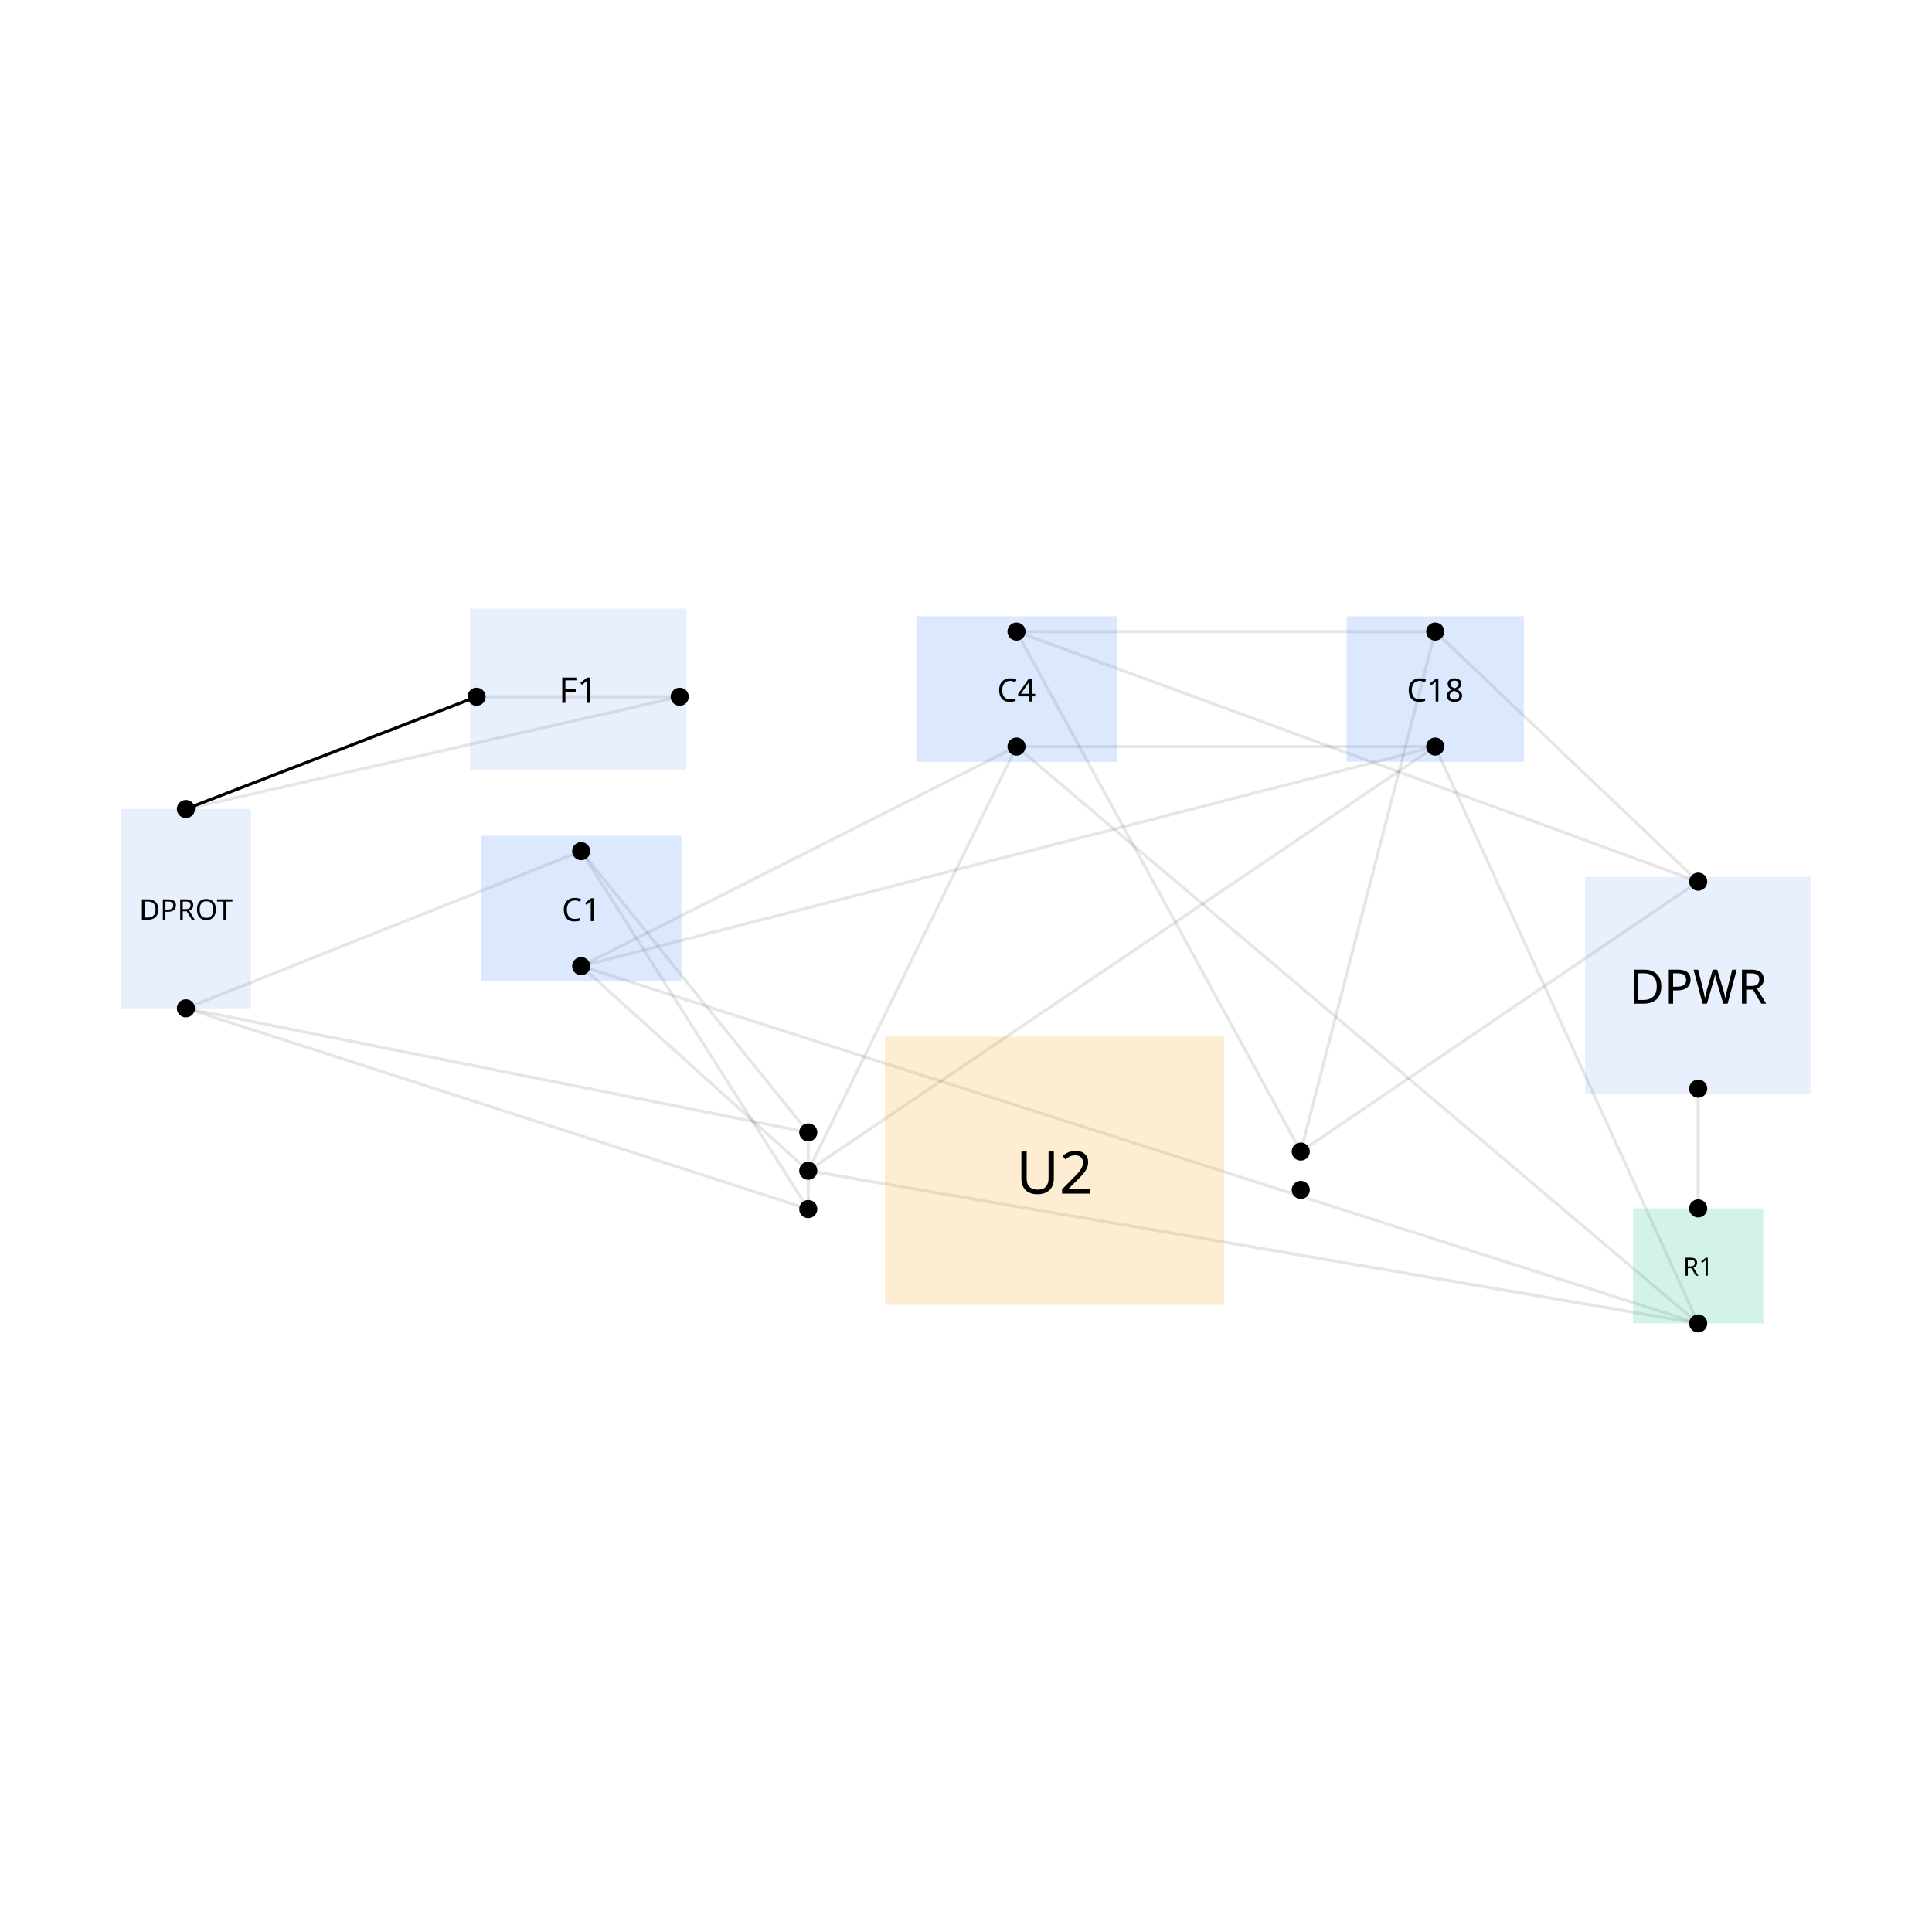
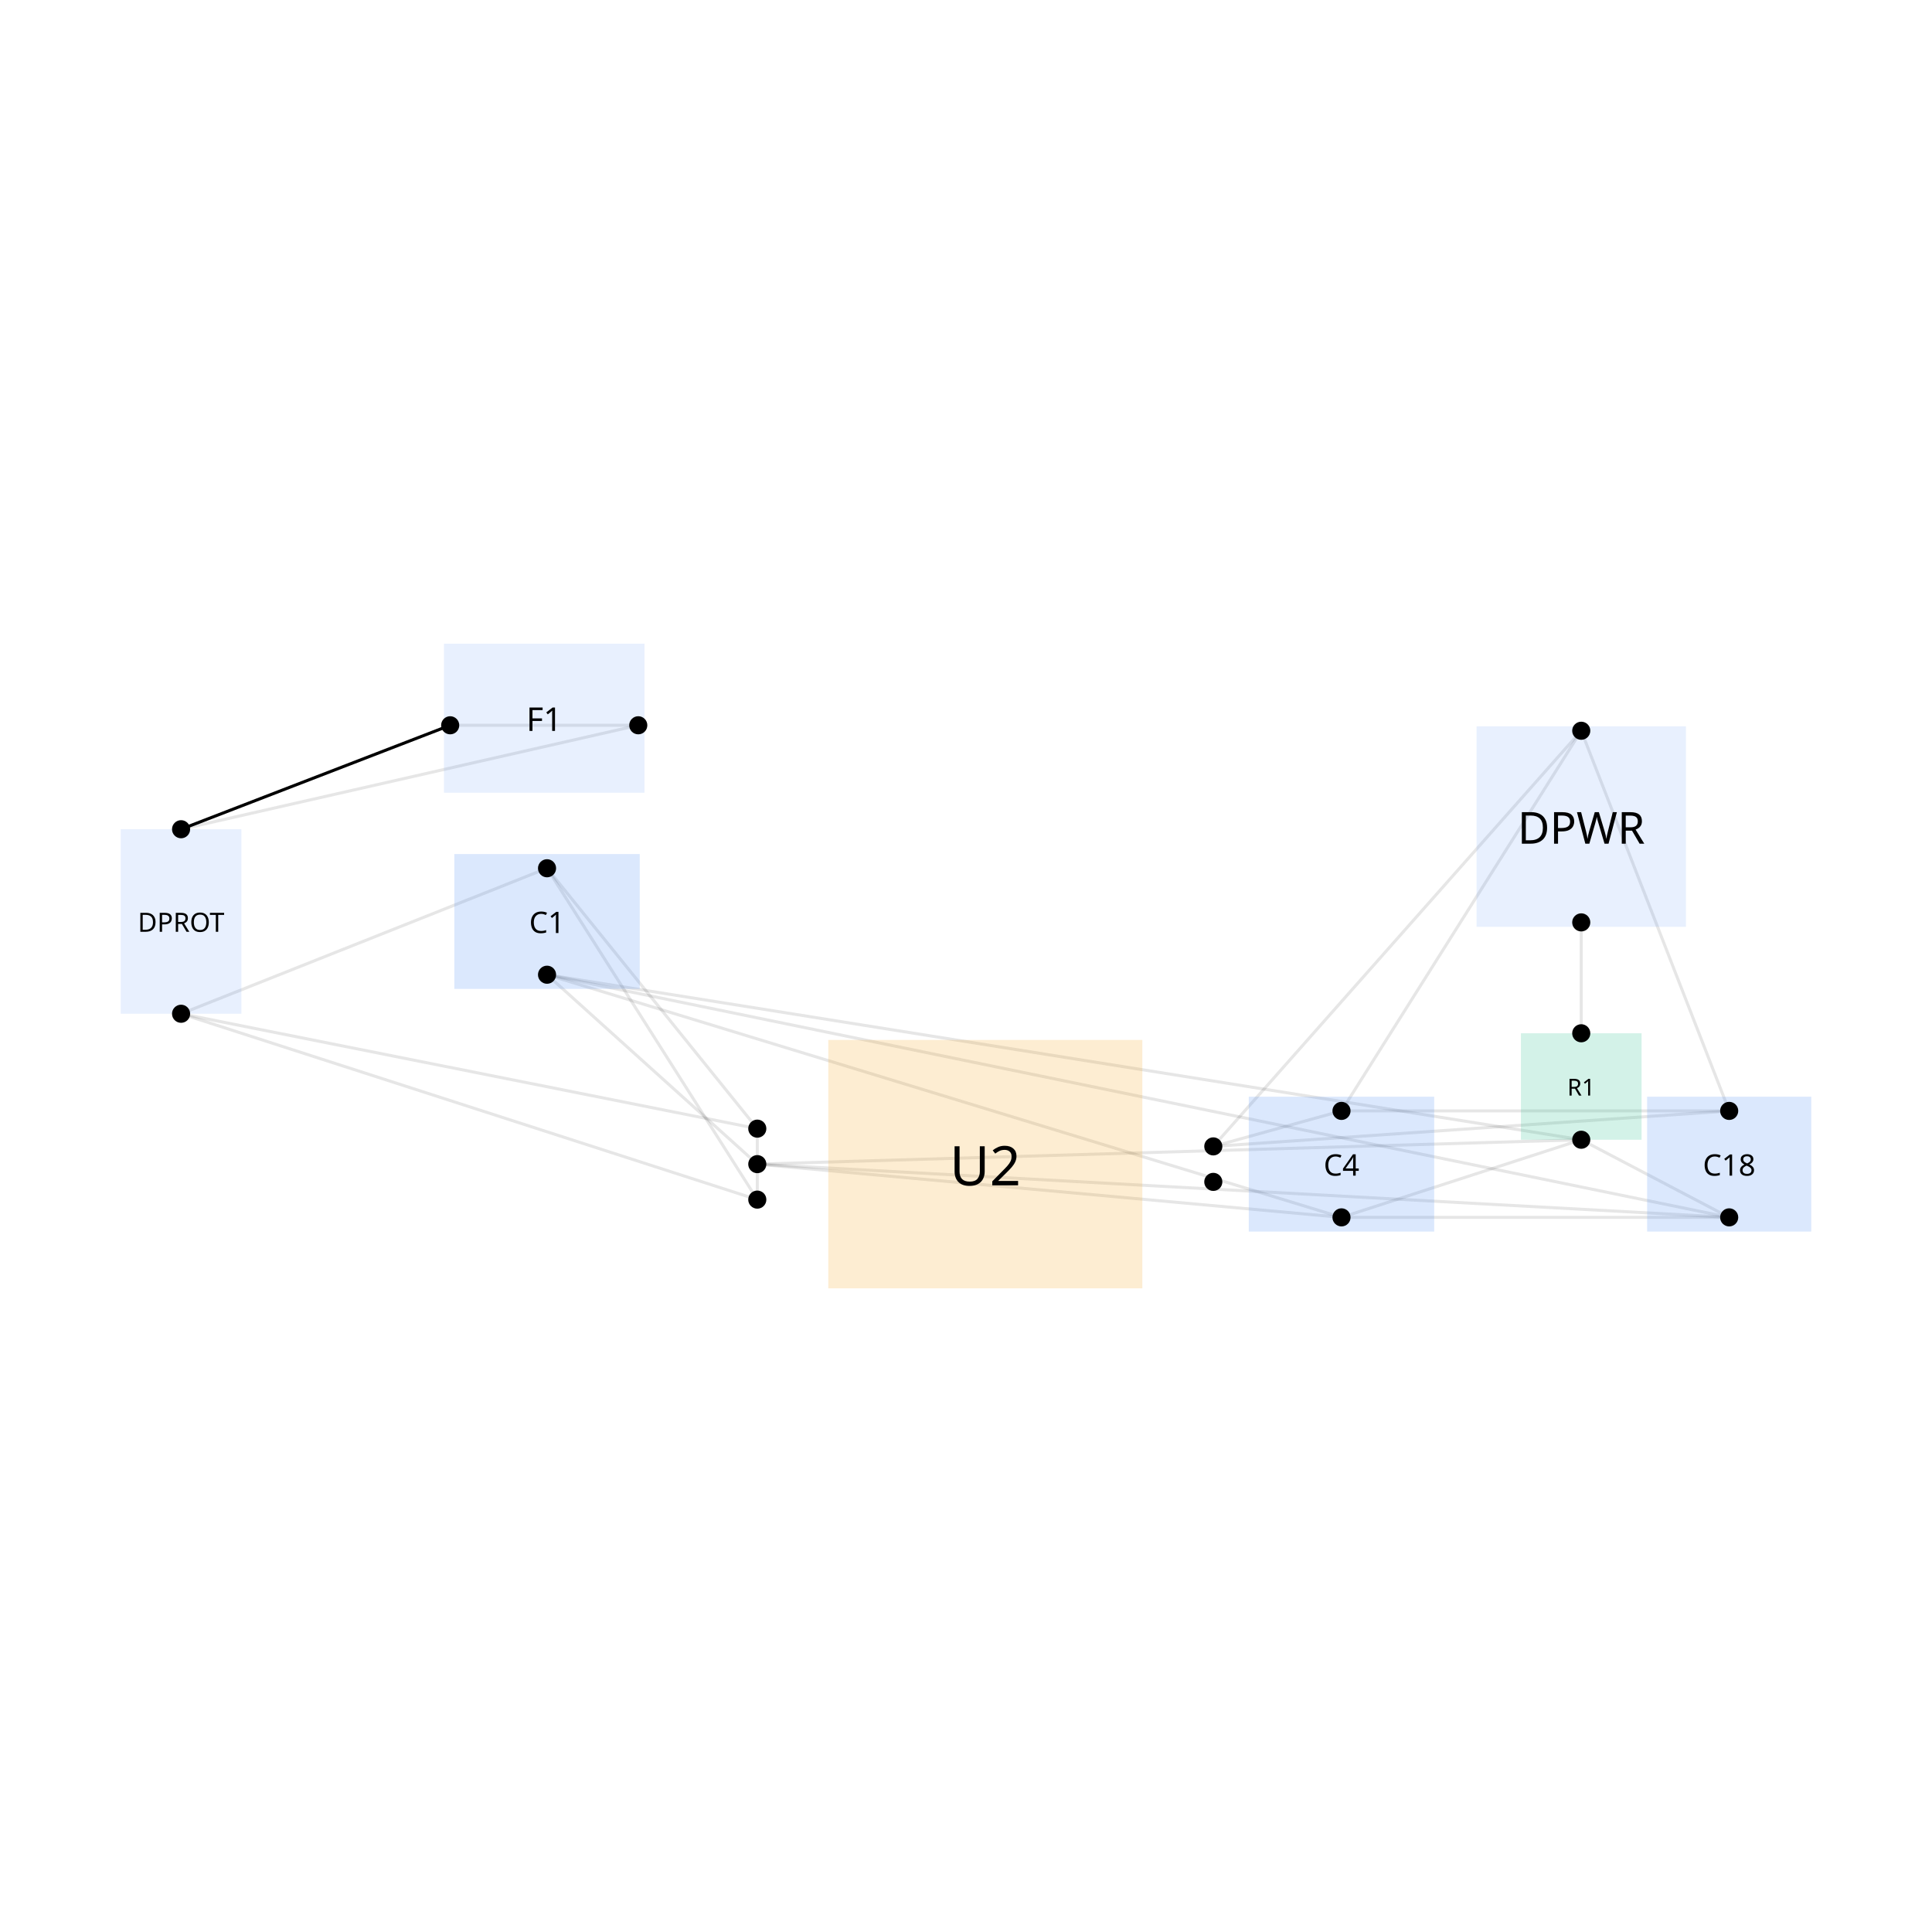
<svg xmlns="http://www.w3.org/2000/svg" width="640" height="640" viewBox="0 0 640 640">
  <rect width="100%" height="100%" fill="white" />
  <g>
-     <polyline data-points="-4.532499999999999,1.8875000000000002 -1.9558333333333324,2.473333333333333" data-type="line" data-label="" points="61.584,267.997 225.159,230.806" fill="none" stroke="rgba(0,0,0,0.1)" stroke-width="1px" />
+     <polyline data-points="-4.532499999999999,1.8875000000000002 -1.9558333333333324,2.473333333333333" data-type="line" data-label="" points="59.984,274.693 211.434,240.259" fill="none" stroke="rgba(0,0,0,0.1)" stroke-width="1px" />
  </g>
  <g>
-     <polyline data-points="-4.532499999999999,1.8875000000000002 -3.0158333333333323,2.473333333333333" data-type="line" data-label="" points="61.584,267.997 157.867,230.806" fill="none" stroke="rgba(0,0,0,0.1)" stroke-width="1px" />
+     <polyline data-points="-4.532499999999999,1.8875000000000002 -3.0158333333333323,2.473333333333333" data-type="line" data-label="" points="59.984,274.693 149.13,240.259" fill="none" stroke="rgba(0,0,0,0.1)" stroke-width="1px" />
  </g>
  <g>
-     <polyline data-points="-1.9558333333333324,2.473333333333333 -3.0158333333333323,2.473333333333333" data-type="line" data-label="" points="225.159,230.806 157.867,230.806" fill="none" stroke="rgba(0,0,0,0.1)" stroke-width="1px" />
+     <polyline data-points="-1.9558333333333324,2.473333333333333 -3.0158333333333323,2.473333333333333" data-type="line" data-label="" points="211.434,240.259 149.13,240.259" fill="none" stroke="rgba(0,0,0,0.1)" stroke-width="1px" />
  </g>
  <g>
-     <polyline data-points="-4.532499999999999,0.8475000000000001 -1.2850000000000001,0.2" data-type="line" data-label="" points="61.584,334.019 267.746,375.124" fill="none" stroke="rgba(0,0,0,0.1)" stroke-width="1px" />
+     <polyline data-points="-4.532499999999999,0.8475000000000001 -1.2850000000000001,0.2" data-type="line" data-label="" points="59.984,335.821 250.863,373.879" fill="none" stroke="rgba(0,0,0,0.1)" stroke-width="1px" />
  </g>
  <g>
-     <polyline data-points="-4.532499999999999,0.8475000000000001 -1.2850000000000001,-0.2" data-type="line" data-label="" points="61.584,334.019 267.746,400.518" fill="none" stroke="rgba(0,0,0,0.1)" stroke-width="1px" />
+     <polyline data-points="-4.532499999999999,0.8475000000000001 -1.2850000000000001,-0.2" data-type="line" data-label="" points="59.984,335.821 250.863,397.39" fill="none" stroke="rgba(0,0,0,0.1)" stroke-width="1px" />
  </g>
  <g>
-     <polyline data-points="-4.532499999999999,0.8475000000000001 -2.469999999999999,1.6675000000000002" data-type="line" data-label="" points="61.584,334.019 192.518,281.963" fill="none" stroke="rgba(0,0,0,0.1)" stroke-width="1px" />
+     <polyline data-points="-4.532499999999999,0.8475000000000001 -2.469999999999999,1.6675000000000002" data-type="line" data-label="" points="59.984,335.821 181.212,287.624" fill="none" stroke="rgba(0,0,0,0.1)" stroke-width="1px" />
  </g>
  <g>
-     <polyline data-points="-1.2850000000000001,0.2 -1.2850000000000001,-0.2" data-type="line" data-label="" points="267.746,375.124 267.746,400.518" fill="none" stroke="rgba(0,0,0,0.1)" stroke-width="1px" />
+     <polyline data-points="-1.2850000000000001,0.2 -1.2850000000000001,-0.2" data-type="line" data-label="" points="250.863,373.879 250.863,397.39" fill="none" stroke="rgba(0,0,0,0.1)" stroke-width="1px" />
  </g>
  <g>
-     <polyline data-points="-1.2850000000000001,0.2 -2.469999999999999,1.6675000000000002" data-type="line" data-label="" points="267.746,375.124 192.518,281.963" fill="none" stroke="rgba(0,0,0,0.1)" stroke-width="1px" />
+     <polyline data-points="-1.2850000000000001,0.2 -2.469999999999999,1.6675000000000002" data-type="line" data-label="" points="250.863,373.879 181.212,287.624" fill="none" stroke="rgba(0,0,0,0.1)" stroke-width="1px" />
  </g>
  <g>
-     <polyline data-points="-1.2850000000000001,-0.2 -2.469999999999999,1.6675000000000002" data-type="line" data-label="" points="267.746,400.518 192.518,281.963" fill="none" stroke="rgba(0,0,0,0.1)" stroke-width="1px" />
+     <polyline data-points="-1.2850000000000001,-0.2 -2.469999999999999,1.6675000000000002" data-type="line" data-label="" points="250.863,397.39 181.212,287.624" fill="none" stroke="rgba(0,0,0,0.1)" stroke-width="1px" />
  </g>
  <g>
-     <polyline data-points="-1.2850000000000001,0 -2.469999999999999,1.0675000000000001" data-type="line" data-label="" points="267.746,387.821 192.518,320.053" fill="none" stroke="rgba(0,0,0,0.1)" stroke-width="1px" />
+     <polyline data-points="-1.2850000000000001,0 -2.469999999999999,1.0675000000000001" data-type="line" data-label="" points="250.863,385.635 181.212,322.89" fill="none" stroke="rgba(0,0,0,0.1)" stroke-width="1px" />
  </g>
  <g>
-     <polyline data-points="-1.2850000000000001,0 -0.19833333333333233,2.2133333333333334" data-type="line" data-label="" points="267.746,387.821 336.73,247.312" fill="none" stroke="rgba(0,0,0,0.1)" stroke-width="1px" />
+     <polyline data-points="-1.2850000000000001,0 2.0075,-0.3" data-type="line" data-label="" points="250.863,385.635 444.387,403.268" fill="none" stroke="rgba(0,0,0,0.1)" stroke-width="1px" />
  </g>
  <g>
-     <polyline data-points="-1.2850000000000001,0 3.35875,-0.7966666666666669" data-type="line" data-label="" points="267.746,387.821 562.545,438.396" fill="none" stroke="rgba(0,0,0,0.1)" stroke-width="1px" />
+     <polyline data-points="-1.2850000000000001,0 3.35875,0.13749999999999934" data-type="line" data-label="" points="250.863,385.635 523.81,377.553" fill="none" stroke="rgba(0,0,0,0.1)" stroke-width="1px" />
  </g>
  <g>
-     <polyline data-points="-1.2850000000000001,0 1.9866666666666681,2.2133333333333334" data-type="line" data-label="" points="267.746,387.821 475.441,247.312" fill="none" stroke="rgba(0,0,0,0.1)" stroke-width="1px" />
+     <polyline data-points="-1.2850000000000001,0 4.192500000000001,-0.3" data-type="line" data-label="" points="250.863,385.635 572.816,403.268" fill="none" stroke="rgba(0,0,0,0.1)" stroke-width="1px" />
  </g>
  <g>
-     <polyline data-points="-2.469999999999999,1.0675000000000001 -0.19833333333333233,2.2133333333333334" data-type="line" data-label="" points="192.518,320.053 336.73,247.312" fill="none" stroke="rgba(0,0,0,0.1)" stroke-width="1px" />
+     <polyline data-points="-2.469999999999999,1.0675000000000001 2.0075,-0.3" data-type="line" data-label="" points="181.212,322.89 444.387,403.268" fill="none" stroke="rgba(0,0,0,0.1)" stroke-width="1px" />
  </g>
  <g>
-     <polyline data-points="-2.469999999999999,1.0675000000000001 3.35875,-0.7966666666666669" data-type="line" data-label="" points="192.518,320.053 562.545,438.396" fill="none" stroke="rgba(0,0,0,0.1)" stroke-width="1px" />
+     <polyline data-points="-2.469999999999999,1.0675000000000001 3.35875,0.13749999999999934" data-type="line" data-label="" points="181.212,322.89 523.81,377.553" fill="none" stroke="rgba(0,0,0,0.1)" stroke-width="1px" />
  </g>
  <g>
-     <polyline data-points="-2.469999999999999,1.0675000000000001 1.9866666666666681,2.2133333333333334" data-type="line" data-label="" points="192.518,320.053 475.441,247.312" fill="none" stroke="rgba(0,0,0,0.1)" stroke-width="1px" />
+     <polyline data-points="-2.469999999999999,1.0675000000000001 4.192500000000001,-0.3" data-type="line" data-label="" points="181.212,322.89 572.816,403.268" fill="none" stroke="rgba(0,0,0,0.1)" stroke-width="1px" />
  </g>
  <g>
-     <polyline data-points="-0.19833333333333233,2.2133333333333334 3.35875,-0.7966666666666669" data-type="line" data-label="" points="336.73,247.312 562.545,438.396" fill="none" stroke="rgba(0,0,0,0.1)" stroke-width="1px" />
+     <polyline data-points="2.0075,-0.3 3.35875,0.13749999999999934" data-type="line" data-label="" points="444.387,403.268 523.81,377.553" fill="none" stroke="rgba(0,0,0,0.1)" stroke-width="1px" />
  </g>
  <g>
-     <polyline data-points="-0.19833333333333233,2.2133333333333334 1.9866666666666681,2.2133333333333334" data-type="line" data-label="" points="336.73,247.312 475.441,247.312" fill="none" stroke="rgba(0,0,0,0.1)" stroke-width="1px" />
+     <polyline data-points="2.0075,-0.3 4.192500000000001,-0.3" data-type="line" data-label="" points="444.387,403.268 572.816,403.268" fill="none" stroke="rgba(0,0,0,0.1)" stroke-width="1px" />
  </g>
  <g>
-     <polyline data-points="3.35875,-0.7966666666666669 1.9866666666666681,2.2133333333333334" data-type="line" data-label="" points="562.545,438.396 475.441,247.312" fill="none" stroke="rgba(0,0,0,0.1)" stroke-width="1px" />
+     <polyline data-points="3.35875,0.13749999999999934 4.192500000000001,-0.3" data-type="line" data-label="" points="523.81,377.553 572.816,403.268" fill="none" stroke="rgba(0,0,0,0.1)" stroke-width="1px" />
  </g>
  <g>
-     <polyline data-points="1.2850000000000001,0.1 -0.1983333333333324,2.813333333333333" data-type="line" data-label="" points="430.897,381.473 336.73,209.222" fill="none" stroke="rgba(0,0,0,0.1)" stroke-width="1px" />
+     <polyline data-points="1.2850000000000001,0.1 2.0075,0.3" data-type="line" data-label="" points="401.921,379.757 444.387,368.001" fill="none" stroke="rgba(0,0,0,0.1)" stroke-width="1px" />
  </g>
  <g>
-     <polyline data-points="1.2850000000000001,0.1 3.35875,1.5083333333333333" data-type="line" data-label="" points="430.897,381.473 562.545,292.067" fill="none" stroke="rgba(0,0,0,0.1)" stroke-width="1px" />
+     <polyline data-points="1.2850000000000001,0.1 3.35875,2.4424999999999994" data-type="line" data-label="" points="401.921,379.757 523.81,242.071" fill="none" stroke="rgba(0,0,0,0.1)" stroke-width="1px" />
  </g>
  <g>
-     <polyline data-points="1.2850000000000001,0.1 1.9866666666666681,2.813333333333333" data-type="line" data-label="" points="430.897,381.473 475.441,209.222" fill="none" stroke="rgba(0,0,0,0.1)" stroke-width="1px" />
+     <polyline data-points="1.2850000000000001,0.1 4.192500000000001,0.3" data-type="line" data-label="" points="401.921,379.757 572.816,368.001" fill="none" stroke="rgba(0,0,0,0.1)" stroke-width="1px" />
  </g>
  <g>
-     <polyline data-points="-0.1983333333333324,2.813333333333333 3.35875,1.5083333333333333" data-type="line" data-label="" points="336.73,209.222 562.545,292.067" fill="none" stroke="rgba(0,0,0,0.1)" stroke-width="1px" />
+     <polyline data-points="2.0075,0.3 3.35875,2.4424999999999994" data-type="line" data-label="" points="444.387,368.001 523.81,242.071" fill="none" stroke="rgba(0,0,0,0.1)" stroke-width="1px" />
  </g>
  <g>
-     <polyline data-points="-0.1983333333333324,2.813333333333333 1.9866666666666681,2.813333333333333" data-type="line" data-label="" points="336.73,209.222 475.441,209.222" fill="none" stroke="rgba(0,0,0,0.1)" stroke-width="1px" />
+     <polyline data-points="2.0075,0.3 4.192500000000001,0.3" data-type="line" data-label="" points="444.387,368.001 572.816,368.001" fill="none" stroke="rgba(0,0,0,0.1)" stroke-width="1px" />
  </g>
  <g>
-     <polyline data-points="3.35875,1.5083333333333333 1.9866666666666681,2.813333333333333" data-type="line" data-label="" points="562.545,292.067 475.441,209.222" fill="none" stroke="rgba(0,0,0,0.1)" stroke-width="1px" />
+     <polyline data-points="3.35875,2.4424999999999994 4.192500000000001,0.3" data-type="line" data-label="" points="523.81,242.071 572.816,368.001" fill="none" stroke="rgba(0,0,0,0.1)" stroke-width="1px" />
  </g>
  <g>
-     <polyline data-points="3.35875,0.42833333333333323 3.35875,-0.19666666666666682" data-type="line" data-label="" points="562.545,360.629 562.545,400.306" fill="none" stroke="rgba(0,0,0,0.1)" stroke-width="1px" />
+     <polyline data-points="3.35875,1.3624999999999994 3.35875,0.7374999999999994" data-type="line" data-label="" points="523.81,305.551 523.81,342.286" fill="none" stroke="rgba(0,0,0,0.1)" stroke-width="1px" />
  </g>
  <g>
-     <polyline data-points="-3.0158333333333323,2.473333333333333 -4.532499999999999,1.8875000000000002" data-type="line" data-label="" points="157.867,230.806 61.584,267.997" fill="none" stroke="black" stroke-width="1px" />
+     <polyline data-points="-3.0158333333333323,2.473333333333333 -4.532499999999999,1.8875000000000002" data-type="line" data-label="" points="149.13,240.259 59.984,274.693" fill="none" stroke="black" stroke-width="1px" />
  </g>
  <g>
-     <rect data-type="rect" data-label="DPROT" data-x="-4.532499999999999" data-y="1.3675000000000002" x="40" y="267.997" width="43.168" height="66.022" fill="rgba(59, 130, 246, 0.12)" stroke="none" stroke-width="0.016" />
+     <rect data-type="rect" data-label="DPROT" data-x="-4.532499999999999" data-y="1.3675000000000002" x="40" y="274.693" width="39.969" height="61.128" fill="rgba(59, 130, 246, 0.12)" stroke="none" stroke-width="0.017" />
  </g>
  <g>
-     <rect data-type="rect" data-label="F1" data-x="-2.4858333333333325" data-y="2.513333333333333" x="155.645" y="201.604" width="71.736" height="53.326" fill="rgba(59, 130, 246, 0.12)" stroke="none" stroke-width="0.016" />
+     <rect data-type="rect" data-label="F1" data-x="-2.4858333333333325" data-y="2.513333333333333" x="147.073" y="213.221" width="66.418" height="49.373" fill="rgba(59, 130, 246, 0.12)" stroke="none" stroke-width="0.017" />
  </g>
  <g>
-     <rect data-type="rect" data-label="U2" data-x="0" data-y="0" x="293.139" y="343.383" width="112.365" height="88.876" fill="rgba(245, 158, 11, 0.18)" stroke="none" stroke-width="0.016" />
+     <rect data-type="rect" data-label="U2" data-x="0" data-y="0" x="274.374" y="344.491" width="104.036" height="82.288" fill="rgba(245, 158, 11, 0.18)" stroke="none" stroke-width="0.017" />
  </g>
  <g>
-     <rect data-type="rect" data-label="C1" data-x="-2.469999999999999" data-y="1.3675000000000002" x="159.348" y="276.884" width="66.34" height="48.247" fill="rgba(59, 130, 246, 0.18)" stroke="none" stroke-width="0.016" />
+     <rect data-type="rect" data-label="C1" data-x="-2.469999999999999" data-y="1.3675000000000002" x="150.501" y="282.921" width="61.422" height="44.671" fill="rgba(59, 130, 246, 0.18)" stroke="none" stroke-width="0.017" />
  </g>
  <g>
-     <rect data-type="rect" data-label="C4" data-x="-0.19833333333333236" data-y="2.513333333333333" x="303.561" y="204.143" width="66.34" height="48.247" fill="rgba(59, 130, 246, 0.18)" stroke="none" stroke-width="0.016" />
+     <rect data-type="rect" data-label="C4" data-x="2.0075" data-y="0" x="413.676" y="363.299" width="61.422" height="44.671" fill="rgba(59, 130, 246, 0.18)" stroke="none" stroke-width="0.017" />
  </g>
  <g>
-     <rect data-type="rect" data-label="DPWR" data-x="3.35875" data-y="0.9683333333333333" x="525.09" y="290.48" width="74.91" height="71.736" fill="rgba(59, 130, 246, 0.12)" stroke="none" stroke-width="0.016" />
+     <rect data-type="rect" data-label="DPWR" data-x="3.35875" data-y="1.9024999999999994" x="489.131" y="240.602" width="69.357" height="66.418" fill="rgba(59, 130, 246, 0.12)" stroke="none" stroke-width="0.017" />
  </g>
  <g>
-     <rect data-type="rect" data-label="R1" data-x="3.35875" data-y="-0.4966666666666668" x="540.961" y="400.306" width="43.168" height="38.09" fill="rgba(16, 185, 129, 0.18)" stroke="none" stroke-width="0.016" />
+     <rect data-type="rect" data-label="R1" data-x="3.35875" data-y="0.43749999999999933" x="503.826" y="342.286" width="39.969" height="35.266" fill="rgba(16, 185, 129, 0.18)" stroke="none" stroke-width="0.017" />
  </g>
  <g>
-     <rect data-type="rect" data-label="C18" data-x="1.9866666666666681" data-y="2.513333333333333" x="446.08" y="204.143" width="58.722" height="48.247" fill="rgba(59, 130, 246, 0.18)" stroke="none" stroke-width="0.016" />
+     <rect data-type="rect" data-label="C18" data-x="4.192500000000001" data-y="0" x="545.631" y="363.299" width="54.369" height="44.671" fill="rgba(59, 130, 246, 0.18)" stroke="none" stroke-width="0.017" />
  </g>
-   <text data-type="text" data-label="DPROT" data-x="-4.532499999999999" data-y="1.3675000000000002" x="61.584" y="301.008" fill="black" font-size="9.497" font-family="sans-serif" text-anchor="middle" dominant-baseline="central">DPROT</text>
-   <text data-type="text" data-label="F1" data-x="-2.4858333333333325" data-y="2.513333333333333" x="191.513" y="228.267" fill="black" font-size="11.732" font-family="sans-serif" text-anchor="middle" dominant-baseline="central">F1</text>
-   <text data-type="text" data-label="U2" data-x="0" data-y="0" x="349.321" y="387.821" fill="black" font-size="19.553" font-family="sans-serif" text-anchor="middle" dominant-baseline="central">U2</text>
-   <text data-type="text" data-label="C1" data-x="-2.469999999999999" data-y="1.3675000000000002" x="192.518" y="301.008" fill="black" font-size="10.614" font-family="sans-serif" text-anchor="middle" dominant-baseline="central">C1</text>
-   <text data-type="text" data-label="C4" data-x="-0.19833333333333236" data-y="2.513333333333333" x="336.73" y="228.267" fill="black" font-size="10.614" font-family="sans-serif" text-anchor="middle" dominant-baseline="central">C4</text>
-   <text data-type="text" data-label="DPWR" data-x="3.35875" data-y="0.9683333333333333" x="562.545" y="326.348" fill="black" font-size="15.782" font-family="sans-serif" text-anchor="middle" dominant-baseline="central">DPWR</text>
-   <text data-type="text" data-label="R1" data-x="3.35875" data-y="-0.4966666666666668" x="562.545" y="419.351" fill="black" font-size="8.38" font-family="sans-serif" text-anchor="middle" dominant-baseline="central">R1</text>
-   <text data-type="text" data-label="C18" data-x="1.9866666666666681" data-y="2.513333333333333" x="475.441" y="228.267" fill="black" font-size="10.614" font-family="sans-serif" text-anchor="middle" dominant-baseline="central">C18</text>
+   <text data-type="text" data-label="DPROT" data-x="-4.532499999999999" data-y="1.3675000000000002" x="59.984" y="305.257" fill="black" font-size="8.793" font-family="sans-serif" text-anchor="middle" dominant-baseline="central">DPROT</text>
+   <text data-type="text" data-label="F1" data-x="-2.4858333333333325" data-y="2.513333333333333" x="180.282" y="237.908" fill="black" font-size="10.862" font-family="sans-serif" text-anchor="middle" dominant-baseline="central">F1</text>
+   <text data-type="text" data-label="U2" data-x="0" data-y="0" x="326.392" y="385.635" fill="black" font-size="18.103" font-family="sans-serif" text-anchor="middle" dominant-baseline="central">U2</text>
+   <text data-type="text" data-label="C1" data-x="-2.469999999999999" data-y="1.3675000000000002" x="181.212" y="305.257" fill="black" font-size="9.828" font-family="sans-serif" text-anchor="middle" dominant-baseline="central">C1</text>
+   <text data-type="text" data-label="C4" data-x="2.0075" data-y="0" x="444.387" y="385.635" fill="black" font-size="9.828" font-family="sans-serif" text-anchor="middle" dominant-baseline="central">C4</text>
+   <text data-type="text" data-label="DPWR" data-x="3.35875" data-y="1.9024999999999994" x="523.81" y="273.811" fill="black" font-size="14.612" font-family="sans-serif" text-anchor="middle" dominant-baseline="central">DPWR</text>
+   <text data-type="text" data-label="R1" data-x="3.35875" data-y="0.43749999999999933" x="523.81" y="359.92" fill="black" font-size="7.759" font-family="sans-serif" text-anchor="middle" dominant-baseline="central">R1</text>
+   <text data-type="text" data-label="C18" data-x="4.192500000000001" data-y="0" x="572.816" y="385.635" fill="black" font-size="9.828" font-family="sans-serif" text-anchor="middle" dominant-baseline="central">C18</text>
  <g>
-     <circle data-type="point" data-label="DPROT.1 (unnamedsubcircuitsubcircuit_source_group_0_connectivity_net0)" data-x="-4.532499999999999" data-y="1.8875000000000002" cx="61.584" cy="267.997" r="3" fill="black" />
+     <circle data-type="point" data-label="DPROT.1 (unnamedsubcircuitsubcircuit_source_group_0_connectivity_net0)" data-x="-4.532499999999999" data-y="1.8875000000000002" cx="59.984" cy="274.693" r="3" fill="black" />
  </g>
  <g>
-     <circle data-type="point" data-label="DPROT.2 (unnamedsubcircuitsubcircuit_source_group_0_connectivity_net1)" data-x="-4.532499999999999" data-y="0.8475000000000001" cx="61.584" cy="334.019" r="3" fill="black" />
+     <circle data-type="point" data-label="DPROT.2 (unnamedsubcircuitsubcircuit_source_group_0_connectivity_net1)" data-x="-4.532499999999999" data-y="0.8475000000000001" cx="59.984" cy="335.821" r="3" fill="black" />
  </g>
  <g>
-     <circle data-type="point" data-label="F1.1 (unnamedsubcircuitsubcircuit_source_group_0_connectivity_net0)" data-x="-1.9558333333333324" data-y="2.473333333333333" cx="225.159" cy="230.806" r="3" fill="black" />
+     <circle data-type="point" data-label="F1.1 (unnamedsubcircuitsubcircuit_source_group_0_connectivity_net0)" data-x="-1.9558333333333324" data-y="2.473333333333333" cx="211.434" cy="240.259" r="3" fill="black" />
  </g>
  <g>
-     <circle data-type="point" data-label="F1.2 (unnamedsubcircuitsubcircuit_source_group_0_connectivity_net0)" data-x="-3.0158333333333323" data-y="2.473333333333333" cx="157.867" cy="230.806" r="3" fill="black" />
+     <circle data-type="point" data-label="F1.2 (unnamedsubcircuitsubcircuit_source_group_0_connectivity_net0)" data-x="-3.0158333333333323" data-y="2.473333333333333" cx="149.13" cy="240.259" r="3" fill="black" />
  </g>
  <g>
-     <circle data-type="point" data-label="U2.1 (unnamedsubcircuitsubcircuit_source_group_0_connectivity_net1)" data-x="-1.2850000000000001" data-y="0.2" cx="267.746" cy="375.124" r="3" fill="black" />
+     <circle data-type="point" data-label="U2.1 (unnamedsubcircuitsubcircuit_source_group_0_connectivity_net1)" data-x="-1.2850000000000001" data-y="0.2" cx="250.863" cy="373.879" r="3" fill="black" />
  </g>
  <g>
-     <circle data-type="point" data-label="U2.2 (unnamedsubcircuitsubcircuit_source_group_0_connectivity_net3)" data-x="-1.2850000000000001" data-y="0" cx="267.746" cy="387.821" r="3" fill="black" />
+     <circle data-type="point" data-label="U2.2 (unnamedsubcircuitsubcircuit_source_group_0_connectivity_net3)" data-x="-1.2850000000000001" data-y="0" cx="250.863" cy="385.635" r="3" fill="black" />
  </g>
  <g>
-     <circle data-type="point" data-label="U2.3 (unnamedsubcircuitsubcircuit_source_group_0_connectivity_net1)" data-x="-1.2850000000000001" data-y="-0.2" cx="267.746" cy="400.518" r="3" fill="black" />
+     <circle data-type="point" data-label="U2.3 (unnamedsubcircuitsubcircuit_source_group_0_connectivity_net1)" data-x="-1.2850000000000001" data-y="-0.2" cx="250.863" cy="397.39" r="3" fill="black" />
  </g>
  <g>
-     <circle data-type="point" data-label="U2.4" data-x="1.2850000000000001" data-y="-0.1" cx="430.897" cy="394.169" r="3" fill="black" />
+     <circle data-type="point" data-label="U2.4" data-x="1.2850000000000001" data-y="-0.1" cx="401.921" cy="391.512" r="3" fill="black" />
  </g>
  <g>
-     <circle data-type="point" data-label="U2.5 (unnamedsubcircuitsubcircuit_source_group_0_connectivity_net2)" data-x="1.2850000000000001" data-y="0.1" cx="430.897" cy="381.473" r="3" fill="black" />
+     <circle data-type="point" data-label="U2.5 (unnamedsubcircuitsubcircuit_source_group_0_connectivity_net2)" data-x="1.2850000000000001" data-y="0.1" cx="401.921" cy="379.757" r="3" fill="black" />
  </g>
  <g>
-     <circle data-type="point" data-label="C1.1 (unnamedsubcircuitsubcircuit_source_group_0_connectivity_net1)" data-x="-2.469999999999999" data-y="1.6675000000000002" cx="192.518" cy="281.963" r="3" fill="black" />
+     <circle data-type="point" data-label="C1.1 (unnamedsubcircuitsubcircuit_source_group_0_connectivity_net1)" data-x="-2.469999999999999" data-y="1.6675000000000002" cx="181.212" cy="287.624" r="3" fill="black" />
  </g>
  <g>
-     <circle data-type="point" data-label="C1.2 (unnamedsubcircuitsubcircuit_source_group_0_connectivity_net3)" data-x="-2.469999999999999" data-y="1.0675000000000001" cx="192.518" cy="320.053" r="3" fill="black" />
+     <circle data-type="point" data-label="C1.2 (unnamedsubcircuitsubcircuit_source_group_0_connectivity_net3)" data-x="-2.469999999999999" data-y="1.0675000000000001" cx="181.212" cy="322.89" r="3" fill="black" />
  </g>
  <g>
-     <circle data-type="point" data-label="C4.1 (unnamedsubcircuitsubcircuit_source_group_0_connectivity_net2)" data-x="-0.1983333333333324" data-y="2.813333333333333" cx="336.73" cy="209.222" r="3" fill="black" />
+     <circle data-type="point" data-label="C4.1 (unnamedsubcircuitsubcircuit_source_group_0_connectivity_net2)" data-x="2.0075" data-y="0.3" cx="444.387" cy="368.001" r="3" fill="black" />
  </g>
  <g>
-     <circle data-type="point" data-label="C4.2 (unnamedsubcircuitsubcircuit_source_group_0_connectivity_net3)" data-x="-0.19833333333333233" data-y="2.2133333333333334" cx="336.73" cy="247.312" r="3" fill="black" />
+     <circle data-type="point" data-label="C4.2 (unnamedsubcircuitsubcircuit_source_group_0_connectivity_net3)" data-x="2.0075" data-y="-0.3" cx="444.387" cy="403.268" r="3" fill="black" />
  </g>
  <g>
-     <circle data-type="point" data-label="DPWR.1 (unnamedsubcircuitsubcircuit_source_group_0_connectivity_net2)" data-x="3.35875" data-y="1.5083333333333333" cx="562.545" cy="292.067" r="3" fill="black" />
+     <circle data-type="point" data-label="DPWR.1 (unnamedsubcircuitsubcircuit_source_group_0_connectivity_net2)" data-x="3.35875" data-y="2.4424999999999994" cx="523.81" cy="242.071" r="3" fill="black" />
  </g>
  <g>
-     <circle data-type="point" data-label="DPWR.2 (unnamedsubcircuitsubcircuit_source_group_0_connectivity_net4)" data-x="3.35875" data-y="0.42833333333333323" cx="562.545" cy="360.629" r="3" fill="black" />
+     <circle data-type="point" data-label="DPWR.2 (unnamedsubcircuitsubcircuit_source_group_0_connectivity_net4)" data-x="3.35875" data-y="1.3624999999999994" cx="523.81" cy="305.551" r="3" fill="black" />
  </g>
  <g>
-     <circle data-type="point" data-label="R1.1 (unnamedsubcircuitsubcircuit_source_group_0_connectivity_net4)" data-x="3.35875" data-y="-0.19666666666666682" cx="562.545" cy="400.306" r="3" fill="black" />
+     <circle data-type="point" data-label="R1.1 (unnamedsubcircuitsubcircuit_source_group_0_connectivity_net4)" data-x="3.35875" data-y="0.7374999999999994" cx="523.81" cy="342.286" r="3" fill="black" />
  </g>
  <g>
-     <circle data-type="point" data-label="R1.2 (unnamedsubcircuitsubcircuit_source_group_0_connectivity_net3)" data-x="3.35875" data-y="-0.7966666666666669" cx="562.545" cy="438.396" r="3" fill="black" />
+     <circle data-type="point" data-label="R1.2 (unnamedsubcircuitsubcircuit_source_group_0_connectivity_net3)" data-x="3.35875" data-y="0.13749999999999934" cx="523.81" cy="377.553" r="3" fill="black" />
  </g>
  <g>
-     <circle data-type="point" data-label="C18.1 (unnamedsubcircuitsubcircuit_source_group_0_connectivity_net2)" data-x="1.9866666666666681" data-y="2.813333333333333" cx="475.441" cy="209.222" r="3" fill="black" />
+     <circle data-type="point" data-label="C18.1 (unnamedsubcircuitsubcircuit_source_group_0_connectivity_net2)" data-x="4.192500000000001" data-y="0.3" cx="572.816" cy="368.001" r="3" fill="black" />
  </g>
  <g>
-     <circle data-type="point" data-label="C18.2 (unnamedsubcircuitsubcircuit_source_group_0_connectivity_net3)" data-x="1.9866666666666681" data-y="2.2133333333333334" cx="475.441" cy="247.312" r="3" fill="black" />
+     <circle data-type="point" data-label="C18.2 (unnamedsubcircuitsubcircuit_source_group_0_connectivity_net3)" data-x="4.192500000000001" data-y="-0.3" cx="572.816" cy="403.268" r="3" fill="black" />
  </g>
  <g id="crosshair" style="display: none">
    <line id="crosshair-h" y1="0" y2="640" stroke="#666" stroke-width="0.5" />
    <line id="crosshair-v" x1="0" x2="640" stroke="#666" stroke-width="0.5" />
    <text id="coordinates" font-family="monospace" font-size="12" fill="#666" />
  </g>
</svg>
